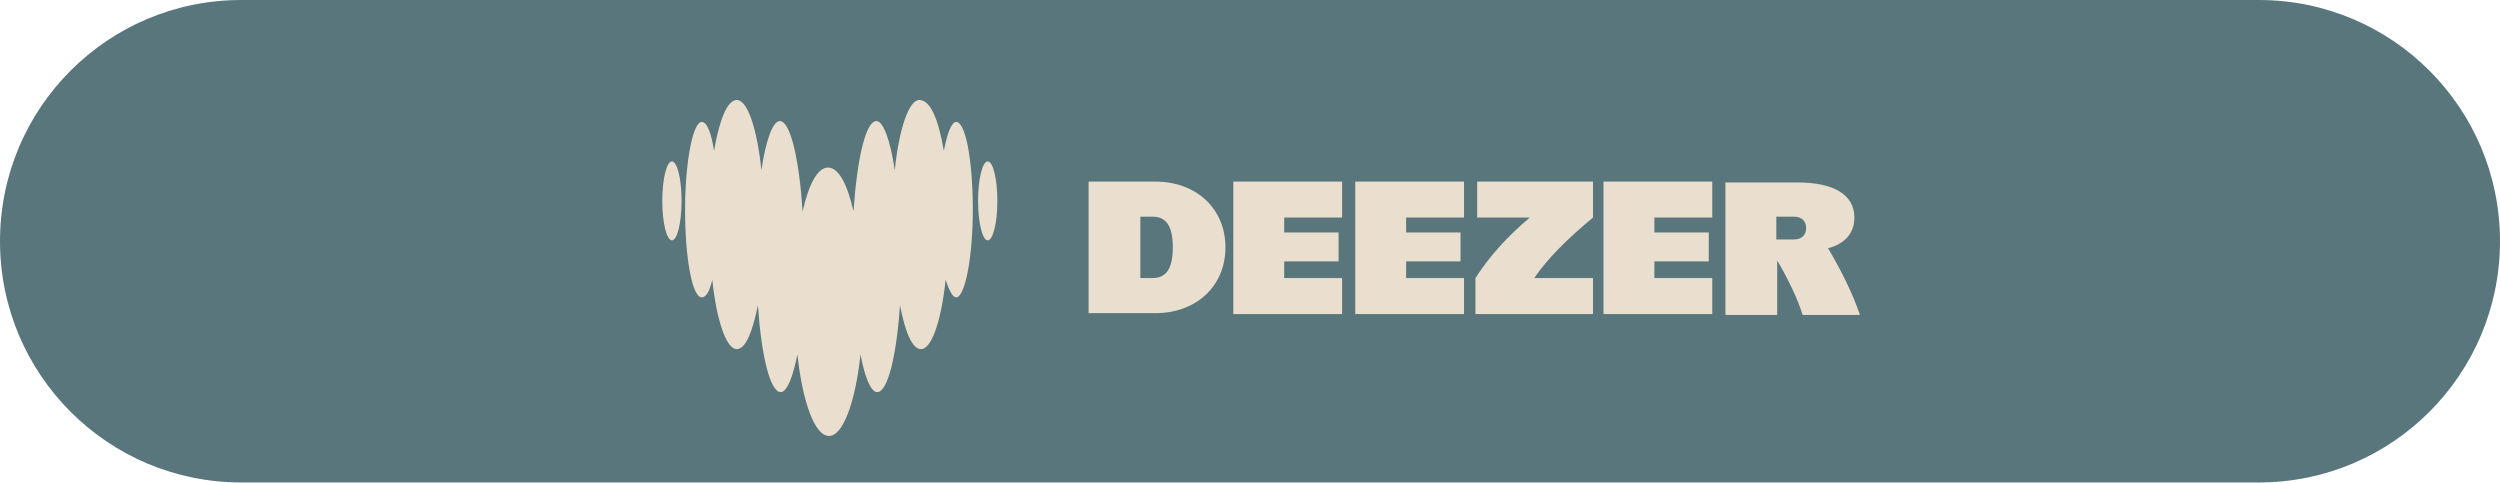
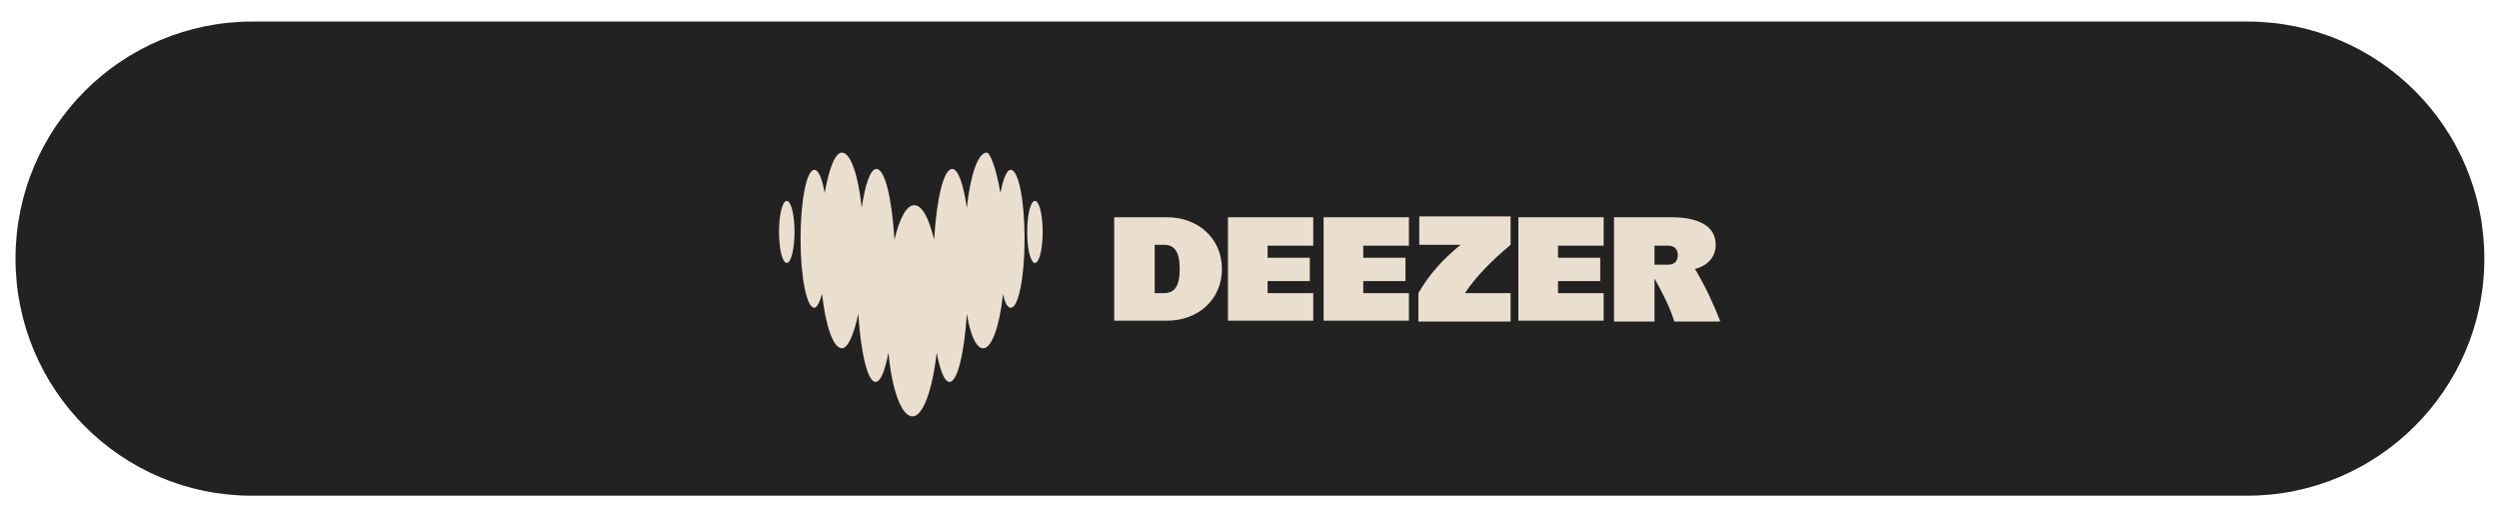
- <svg xmlns="http://www.w3.org/2000/svg" version="1.1" id="Layer_1" x="0px" y="0px" viewBox="0 0 285 55" style="enable-background:new 0 0 285 55;" xml:space="preserve">
+ <svg xmlns="http://www.w3.org/2000/svg" version="1.1" id="Layer_1" x="0px" y="0px" viewBox="0 0 290 60" style="enable-background:new 0 0 290 60;" xml:space="preserve">
  <style type="text/css">
- 	.st0{fill:#58767C;}
+ 	.st0{fill:#222222;}
	.st1{fill:#EADFCF;}
</style>
-   <path class="st0" d="M257.5,55h-230C12.3,55,0,42.7,0,27.5v0C0,12.3,12.3,0,27.5,0l230,0C272.7,0,285,12.3,285,27.5v0  C285,42.7,272.7,55,257.5,55z" />
  <g>
-     <path class="st1" d="M153,35.8h-12.4V20.7H153v4.1h-6.6v1.7h6.2v3.3h-6.2v1.9h6.6V35.8z M166.9,35.8h-12.4V20.7h12.4v4.1h-6.6v1.7   h6.2v3.3h-6.2v1.9h6.6V35.8z M212,35.8c-0.8-2.3-2-4.8-3.6-7.5c1.9-0.5,3-1.7,3-3.5c0-2.7-2.5-4-6.5-4h-8.2v15.1h5.9v-6.2   c1.3,2.2,2.3,4.3,2.9,6.2H212z M202.5,27.4v-2.7h2c0.9,0,1.4,0.5,1.4,1.3s-0.5,1.3-1.4,1.3H202.5z M195.2,35.8h-12.4V20.7h12.4v4.1   h-6.6v1.7h6.2v3.3h-6.2v1.9h6.6V35.8z M168.3,24.8h6.1c-2.5,2.1-4.6,4.4-6.2,6.9v4.1h13.4v-4.1h-6.7c1.5-2.2,3.7-4.4,6.7-6.9v-4.1   h-13.2V24.8z M124.1,20.7h7.6c4.7,0,8,3.1,8,7.5c0,4.4-3.3,7.5-8,7.5h-7.6V20.7z M130,31.7h1.4c1.5,0,2.3-1,2.3-3.5   c0-2.5-0.8-3.5-2.3-3.5H130V31.7z" />
-     <path class="st1" d="M107.6,17.2c0.4-2.1,0.9-3.3,1.4-3.3h0c1.1,0,1.9,4.5,1.9,10c0,5.5-0.9,10-1.9,10c-0.4,0-0.8-0.8-1.2-2   c-0.5,4.7-1.6,7.9-2.8,7.9c-1,0-1.8-1.9-2.4-5c-0.4,5.8-1.4,9.9-2.6,9.9c-0.7,0-1.4-1.6-1.9-4.3c-0.6,5.5-2,9.3-3.6,9.3   c-1.6,0-3-3.8-3.6-9.3c-0.5,2.6-1.2,4.3-1.9,4.3c-1.2,0-2.2-4.1-2.6-9.9c-0.6,3-1.4,5-2.4,5c-1.2,0-2.3-3.2-2.8-7.9   c-0.3,1.3-0.7,2-1.2,2c-1.1,0-1.9-4.5-1.9-10c0-5.5,0.9-10,1.9-10c0.6,0,1.1,1.3,1.4,3.3c0.6-3.5,1.5-5.8,2.6-5.8   c1.2,0,2.3,3.2,2.8,8c0.5-3.4,1.3-5.6,2.1-5.6c1.2,0,2.2,4.3,2.6,10.3c0.7-3.1,1.7-5,2.9-5s2.2,1.9,2.9,5c0.4-6,1.4-10.3,2.6-10.3   c0.8,0,1.6,2.2,2.1,5.6c0.5-4.7,1.6-8,2.8-8C106.1,11.4,107,13.7,107.6,17.2z M75.5,22.9c0-2.5,0.5-4.5,1.1-4.5   c0.6,0,1.1,2,1.1,4.5c0,2.5-0.5,4.5-1.1,4.5C76,27.4,75.5,25.4,75.5,22.9z M111.5,22.9c0-2.5,0.5-4.5,1.1-4.5c0.6,0,1.1,2,1.1,4.5   c0,2.5-0.5,4.5-1.1,4.5C112,27.4,111.5,25.4,111.5,22.9z" />
+     <path class="st0" d="M260.8,57.5H29.2C14.1,57.5,1.8,45.2,1.8,30v0c0-15.2,12.3-27.5,27.5-27.5h231.5c15.2,0,27.5,12.3,27.5,27.5v0   C288.3,45.2,275.9,57.5,260.8,57.5z" />
+     <g>
+       <path class="st1" d="M152.4,37.2h-9.9V25.2h9.9v3.3h-5.3v1.4h4.9v2.7h-4.9V34h5.3V37.2z M163.5,37.2h-9.9V25.2h9.9v3.3h-5.3v1.4    h4.9v2.7h-4.9V34h5.3V37.2z M199.6,37.2c-0.7-1.8-1.6-3.8-2.9-6c1.5-0.4,2.4-1.4,2.4-2.8c0-2.2-2-3.2-5.2-3.2h-6.6v12.1h4.7v-5    c1,1.8,1.8,3.4,2.3,5H199.6z M192,30.6v-2.1h1.6c0.7,0,1.1,0.4,1.1,1.1s-0.4,1.1-1.1,1.1H192z M186.1,37.2h-9.9V25.2h9.9v3.3h-5.3    v1.4h4.9v2.7h-4.9V34h5.3V37.2z M164.6,28.4h4.9c-2,1.6-3.7,3.5-4.9,5.6v3.3h10.7V34h-5.3c1.2-1.8,2.9-3.6,5.3-5.6v-3.3h-10.6    V28.4z M129.3,25.2h6.1c3.7,0,6.4,2.5,6.4,6c0,3.5-2.7,6-6.4,6h-6.1V25.2z M134,34h1.1c1.2,0,1.8-0.8,1.8-2.8c0-2-0.6-2.8-1.8-2.8    H134V34z" />
+       <path class="st1" d="M116.1,22.4c0.3-1.6,0.7-2.7,1.2-2.7h0c0.9,0,1.6,3.6,1.6,8c0,4.4-0.7,8-1.6,8c-0.4,0-0.7-0.6-0.9-1.6    c-0.4,3.7-1.3,6.3-2.3,6.3c-0.8,0-1.5-1.5-1.9-4c-0.3,4.6-1.1,7.9-2,7.9c-0.6,0-1.1-1.3-1.5-3.4c-0.5,4.4-1.6,7.4-2.8,7.4    c-1.3,0-2.4-3.1-2.8-7.4c-0.4,2.1-0.9,3.4-1.5,3.4c-0.9,0-1.7-3.3-2-7.9c-0.5,2.4-1.2,4-1.9,4c-1,0-1.9-2.6-2.3-6.3    c-0.3,1-0.6,1.6-0.9,1.6c-0.9,0-1.6-3.6-1.6-8c0-4.4,0.7-8,1.6-8c0.5,0,0.9,1,1.2,2.7c0.5-2.8,1.2-4.7,2-4.7c1,0,1.9,2.6,2.3,6.4    c0.4-2.7,1-4.5,1.7-4.5c1,0,1.8,3.4,2.1,8.2c0.6-2.5,1.4-4,2.3-4s1.7,1.5,2.3,4c0.3-4.8,1.1-8.2,2.1-8.2c0.7,0,1.3,1.8,1.7,4.5    c0.4-3.8,1.3-6.4,2.3-6.4C114.9,17.7,115.6,19.5,116.1,22.4z M90.4,26.9c0-2,0.4-3.6,0.9-3.6s0.9,1.6,0.9,3.6c0,2-0.4,3.6-0.9,3.6    S90.4,28.9,90.4,26.9z M119.2,26.9c0-2,0.4-3.6,0.9-3.6s0.9,1.6,0.9,3.6c0,2-0.4,3.6-0.9,3.6S119.2,28.9,119.2,26.9z" />
+     </g>
  </g>
</svg>
